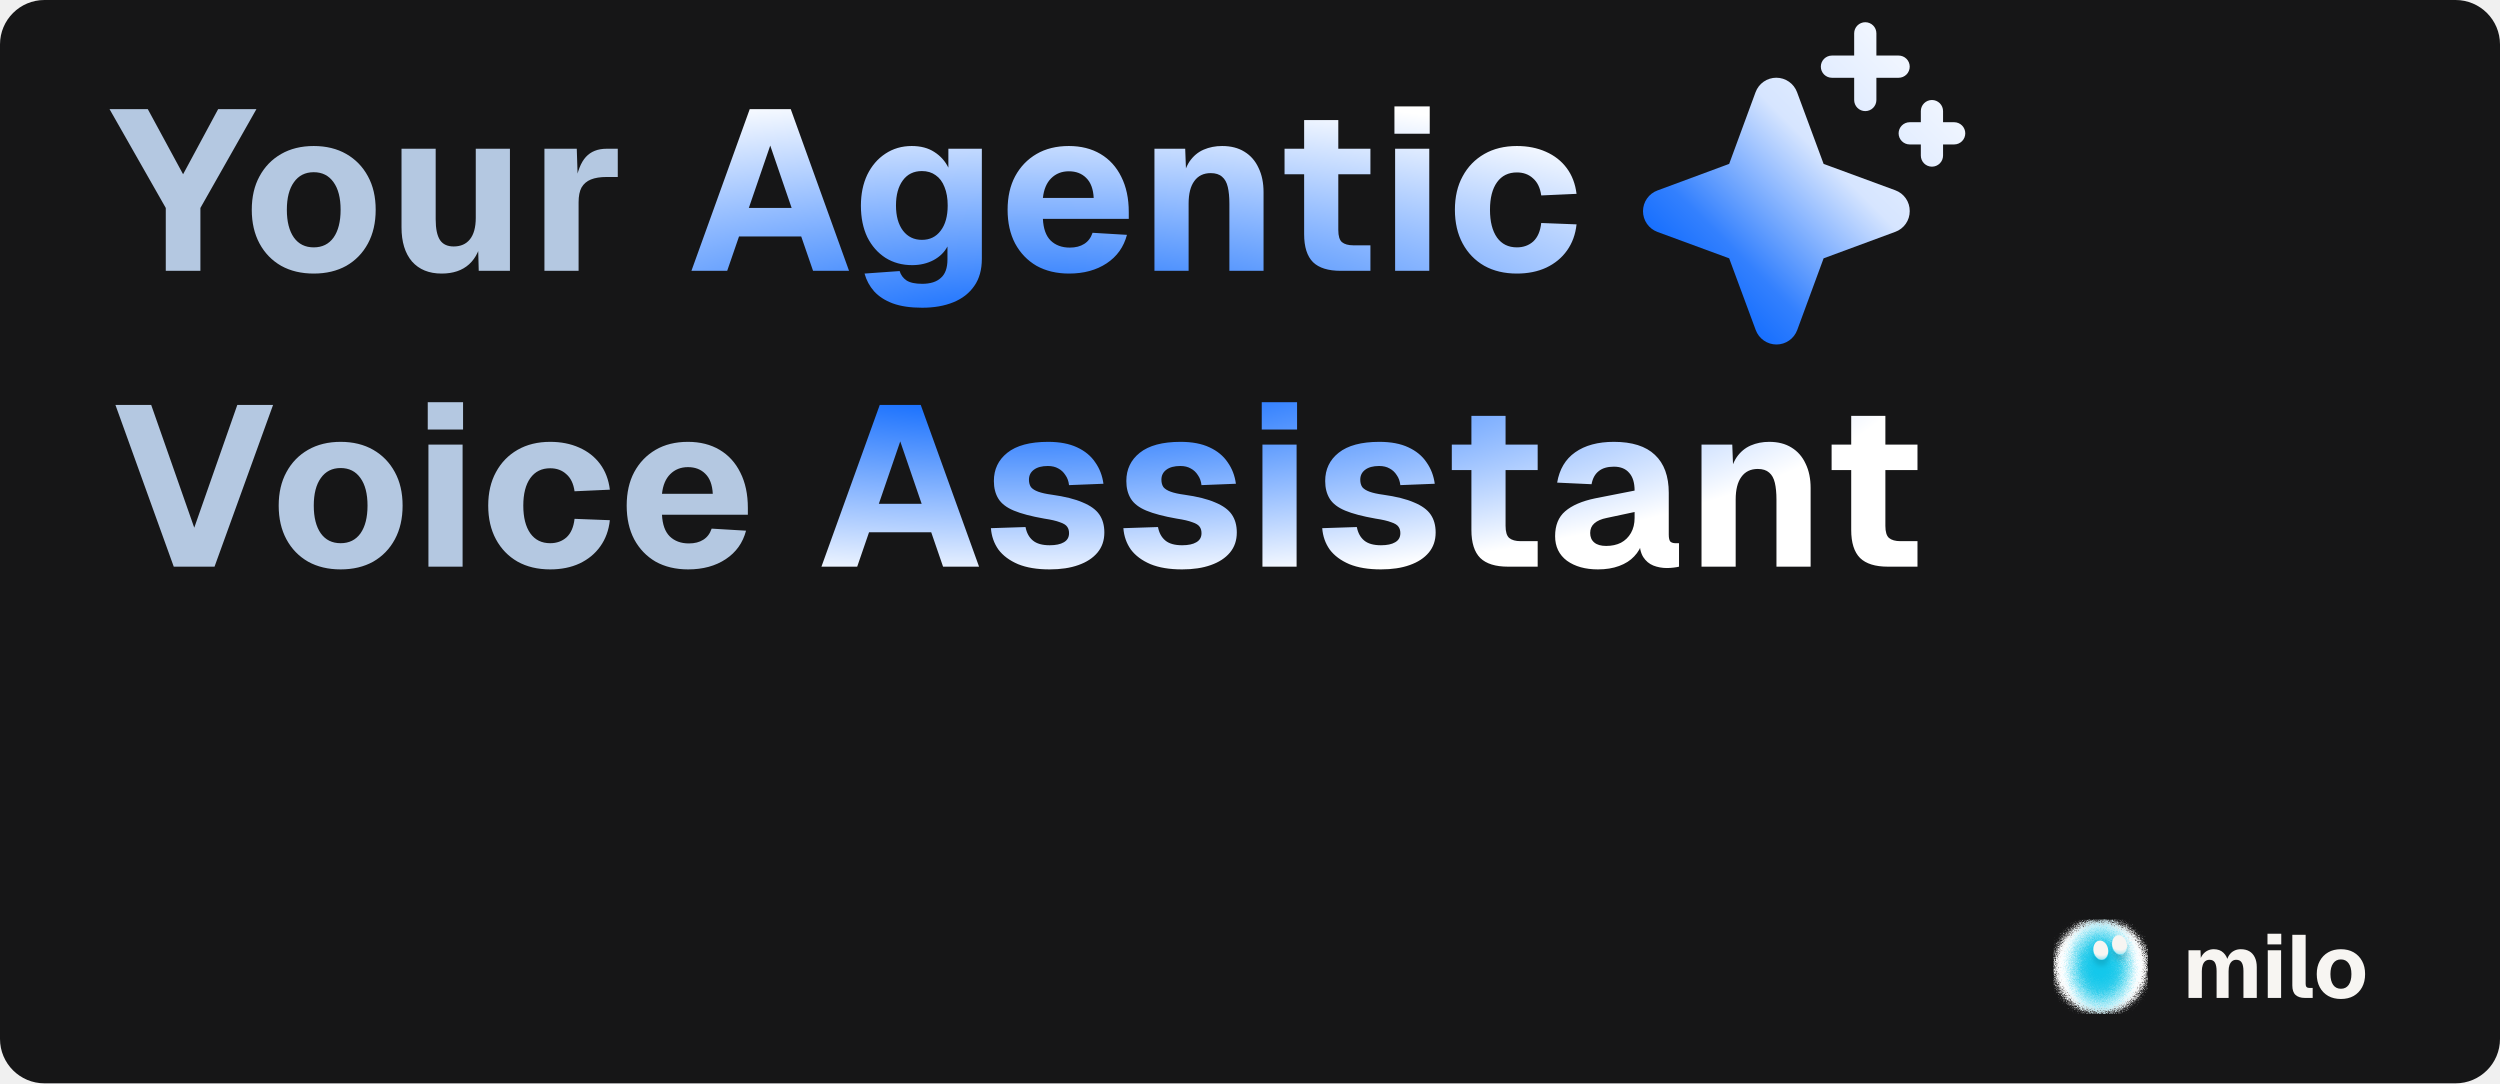
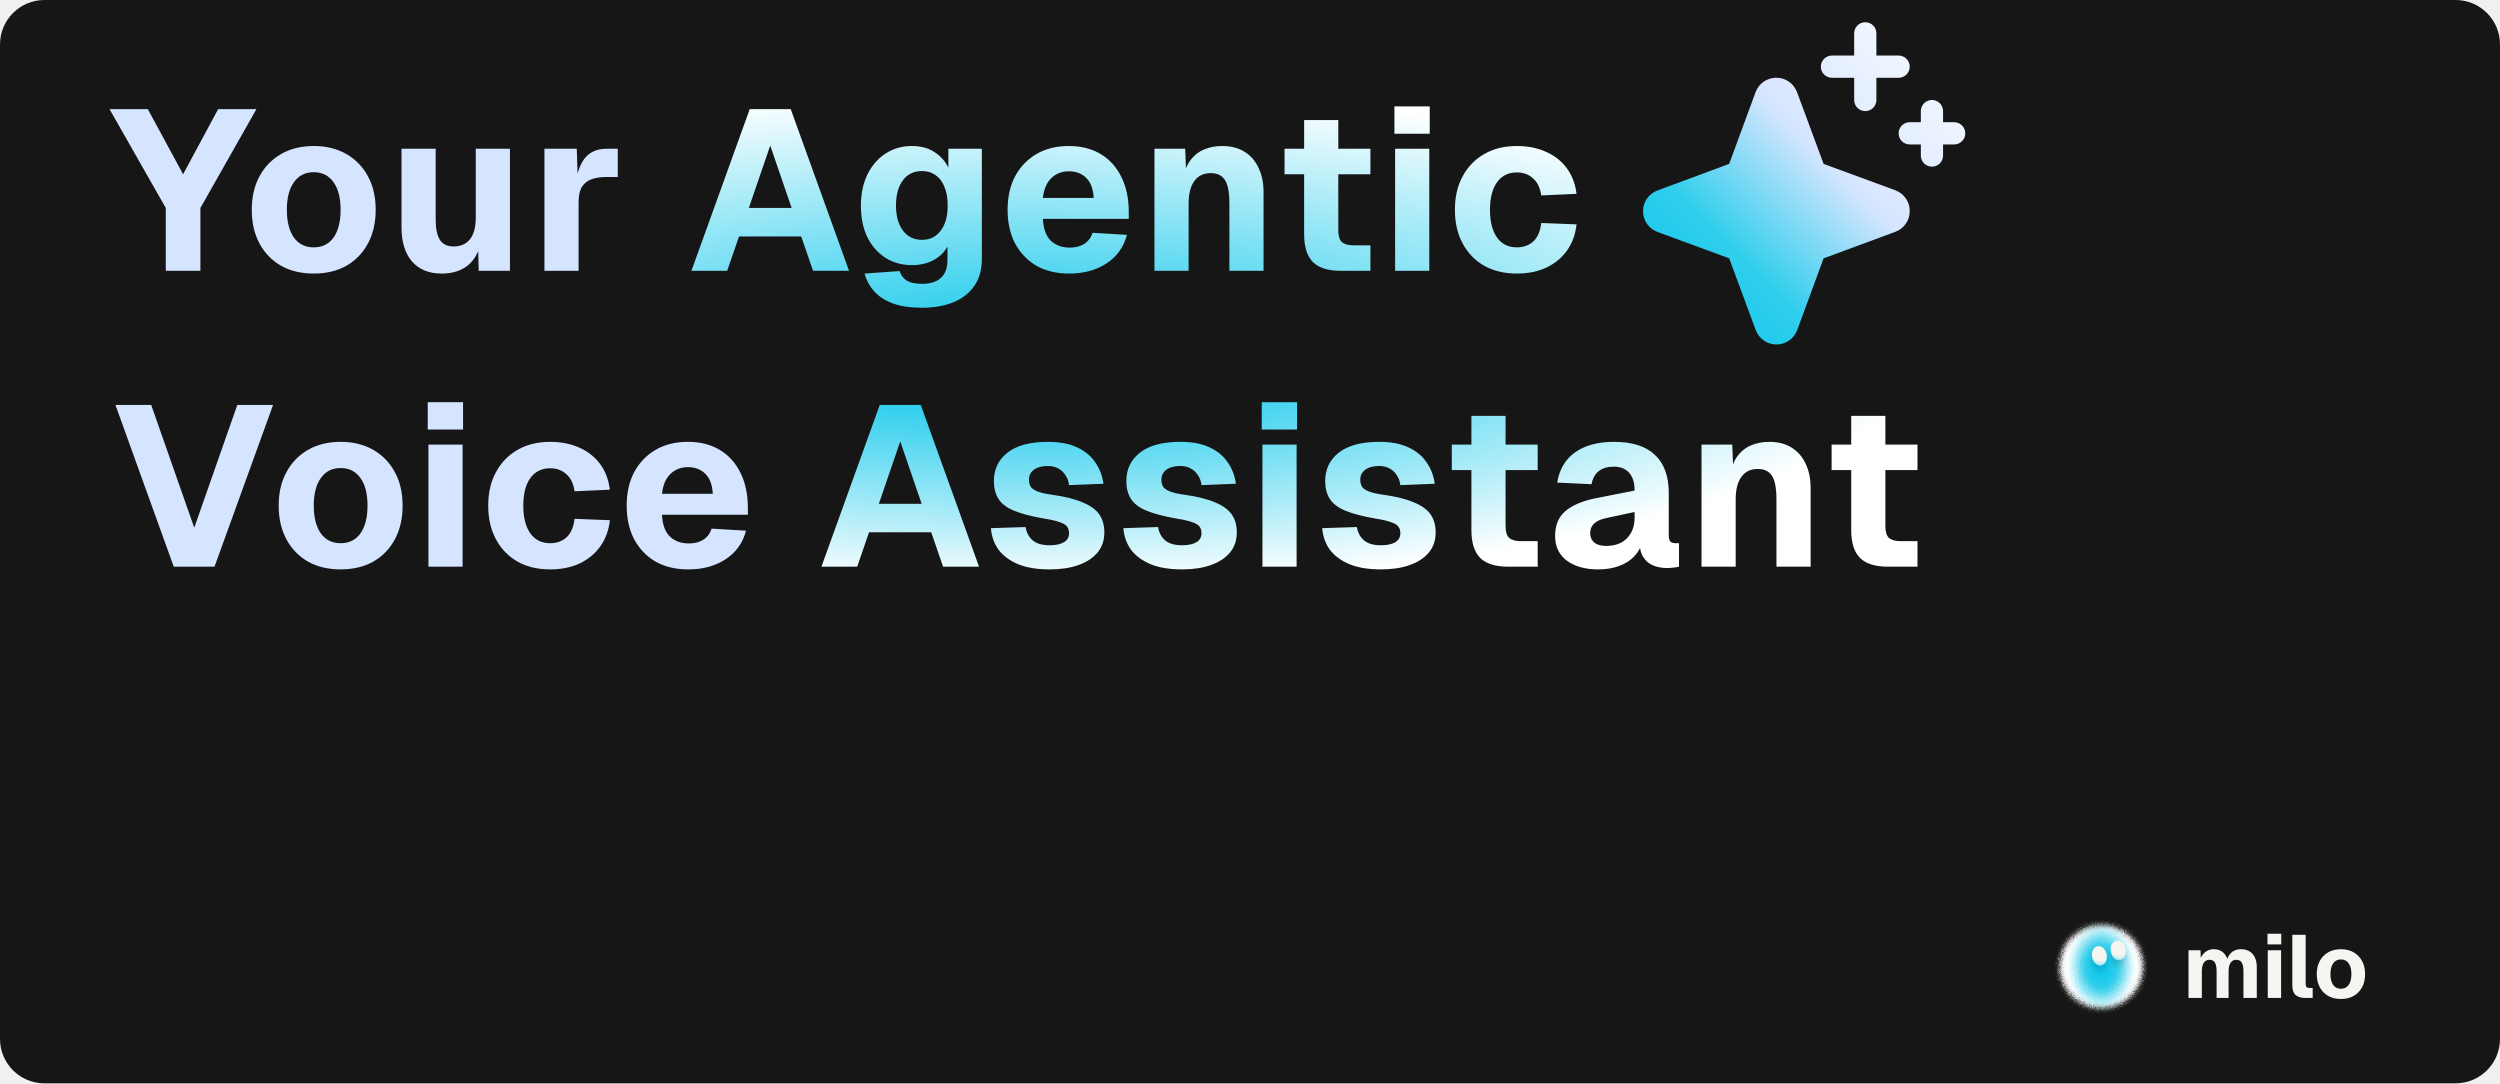
<svg xmlns="http://www.w3.org/2000/svg" width="1800" height="780" viewBox="0 0 1800 780" fill="none">
  <rect width="1800" height="780" rx="32" fill="#161617" />
-   <path d="M119.36 195V149.736L78.852 78.56H106.404L131.824 125.464L157.08 78.56H184.632L144.288 149.736V195H119.36ZM225.886 196.968C216.92 196.968 209.103 195.109 202.434 191.392C195.764 187.565 190.571 182.208 186.854 175.32C183.136 168.432 181.278 160.341 181.278 151.048C181.278 141.755 183.136 133.719 186.854 126.94C190.571 120.052 195.764 114.695 202.434 110.868C209.103 107.041 216.92 105.128 225.886 105.128C234.851 105.128 242.668 107.041 249.338 110.868C256.007 114.695 261.2 120.052 264.918 126.94C268.635 133.719 270.494 141.755 270.494 151.048C270.494 160.341 268.635 168.432 264.918 175.32C261.2 182.208 256.007 187.565 249.338 191.392C242.668 195.109 234.851 196.968 225.886 196.968ZM225.886 178.108C232.008 178.108 236.764 175.757 240.154 171.056C243.543 166.245 245.238 159.576 245.238 151.048C245.238 142.52 243.543 135.905 240.154 131.204C236.764 126.393 232.008 123.988 225.886 123.988C219.763 123.988 215.007 126.393 211.618 131.204C208.228 135.905 206.534 142.52 206.534 151.048C206.534 159.576 208.228 166.245 211.618 171.056C215.007 175.757 219.763 178.108 225.886 178.108ZM317.955 196.968C308.88 196.968 301.774 194.071 296.635 188.276C291.606 182.372 289.091 174.172 289.091 163.676V107.096H313.691V157.936C313.691 164.715 314.73 169.689 316.807 172.86C318.884 175.921 322.164 177.452 326.647 177.452C331.676 177.452 335.558 175.757 338.291 172.368C341.134 168.869 342.555 163.676 342.555 156.788V107.096H367.155V195H344.687L344.031 169.744L347.147 170.4C345.835 179.147 342.719 185.761 337.799 190.244C332.879 194.727 326.264 196.968 317.955 196.968ZM391.988 195V107.096H415.276L416.096 132.68L414.292 132.188C415.714 123.332 418.228 116.936 421.836 113C425.444 109.064 430.419 107.096 436.76 107.096H444.796V127.432H436.76C432.168 127.432 428.396 128.033 425.444 129.236C422.492 130.439 420.251 132.352 418.72 134.976C417.299 137.6 416.588 141.153 416.588 145.636V195H391.988ZM125.1 408L83.116 291.56H108.864L139.86 379.956L170.856 291.56H196.604L154.456 408H125.1ZM245.265 409.968C236.299 409.968 228.482 408.109 221.813 404.392C215.143 400.565 209.95 395.208 206.233 388.32C202.515 381.432 200.657 373.341 200.657 364.048C200.657 354.755 202.515 346.719 206.233 339.94C209.95 333.052 215.143 327.695 221.813 323.868C228.482 320.041 236.299 318.128 245.265 318.128C254.23 318.128 262.047 320.041 268.717 323.868C275.386 327.695 280.579 333.052 284.297 339.94C288.014 346.719 289.873 354.755 289.873 364.048C289.873 373.341 288.014 381.432 284.297 388.32C280.579 395.208 275.386 400.565 268.717 404.392C262.047 408.109 254.23 409.968 245.265 409.968ZM245.265 391.108C251.387 391.108 256.143 388.757 259.533 384.056C262.922 379.245 264.617 372.576 264.617 364.048C264.617 355.52 262.922 348.905 259.533 344.204C256.143 339.393 251.387 336.988 245.265 336.988C239.142 336.988 234.386 339.393 230.997 344.204C227.607 348.905 225.913 355.52 225.913 364.048C225.913 372.576 227.607 379.245 230.997 384.056C234.386 388.757 239.142 391.108 245.265 391.108ZM308.47 408V320.096H333.07V408H308.47ZM307.978 309.272V289.592H333.398V309.272H307.978ZM396.125 409.968C387.16 409.968 379.343 408.109 372.673 404.392C366.004 400.565 360.811 395.208 357.093 388.32C353.376 381.432 351.517 373.341 351.517 364.048C351.517 354.755 353.376 346.719 357.093 339.94C360.811 333.052 366.004 327.695 372.673 323.868C379.343 320.041 387.16 318.128 396.125 318.128C403.888 318.128 410.831 319.495 416.953 322.228C423.185 324.961 428.215 328.897 432.041 334.036C435.868 339.175 438.219 345.352 439.093 352.568L413.673 353.716C412.908 348.249 410.94 344.149 407.769 341.416C404.708 338.573 400.827 337.152 396.125 337.152C390.003 337.152 385.247 339.503 381.857 344.204C378.468 348.905 376.773 355.52 376.773 364.048C376.773 372.576 378.468 379.245 381.857 384.056C385.247 388.757 390.003 391.108 396.125 391.108C400.827 391.108 404.763 389.687 407.933 386.844C411.104 383.892 413.017 379.464 413.673 373.56L439.093 374.544C438.328 381.76 436.032 388.047 432.205 393.404C428.488 398.652 423.513 402.752 417.281 405.704C411.159 408.547 404.107 409.968 396.125 409.968ZM495.491 409.968C486.526 409.968 478.709 408.109 472.039 404.392C465.479 400.565 460.341 395.208 456.623 388.32C453.015 381.432 451.211 373.341 451.211 364.048C451.211 354.755 453.015 346.719 456.623 339.94C460.341 333.052 465.479 327.695 472.039 323.868C478.599 320.041 486.362 318.128 495.327 318.128C504.074 318.128 511.673 320.041 518.123 323.868C524.574 327.695 529.549 333.161 533.047 340.268C536.655 347.375 538.459 355.848 538.459 365.688V370.608H476.631C476.959 377.605 478.818 382.799 482.207 386.188C485.706 389.577 490.298 391.272 495.983 391.272C500.138 391.272 503.582 390.397 506.315 388.648C509.158 386.899 511.181 384.22 512.383 380.612L537.147 382.088C534.851 390.835 529.986 397.668 522.551 402.588C515.117 407.508 506.097 409.968 495.491 409.968ZM476.631 355.52H513.203C512.875 349.069 511.071 344.259 507.791 341.088C504.621 337.917 500.466 336.332 495.327 336.332C490.189 336.332 485.925 338.027 482.535 341.416C479.255 344.696 477.287 349.397 476.631 355.52Z" fill="#B4C8E1" />
+   <path d="M119.36 195V149.736L78.852 78.56H106.404L131.824 125.464L157.08 78.56H184.632L144.288 149.736V195H119.36ZM225.886 196.968C216.92 196.968 209.103 195.109 202.434 191.392C195.764 187.565 190.571 182.208 186.854 175.32C183.136 168.432 181.278 160.341 181.278 151.048C181.278 141.755 183.136 133.719 186.854 126.94C190.571 120.052 195.764 114.695 202.434 110.868C209.103 107.041 216.92 105.128 225.886 105.128C234.851 105.128 242.668 107.041 249.338 110.868C256.007 114.695 261.2 120.052 264.918 126.94C268.635 133.719 270.494 141.755 270.494 151.048C270.494 160.341 268.635 168.432 264.918 175.32C261.2 182.208 256.007 187.565 249.338 191.392C242.668 195.109 234.851 196.968 225.886 196.968ZM225.886 178.108C232.008 178.108 236.764 175.757 240.154 171.056C243.543 166.245 245.238 159.576 245.238 151.048C245.238 142.52 243.543 135.905 240.154 131.204C236.764 126.393 232.008 123.988 225.886 123.988C219.763 123.988 215.007 126.393 211.618 131.204C208.228 135.905 206.534 142.52 206.534 151.048C206.534 159.576 208.228 166.245 211.618 171.056C215.007 175.757 219.763 178.108 225.886 178.108ZM317.955 196.968C308.88 196.968 301.774 194.071 296.635 188.276C291.606 182.372 289.091 174.172 289.091 163.676V107.096H313.691V157.936C313.691 164.715 314.73 169.689 316.807 172.86C318.884 175.921 322.164 177.452 326.647 177.452C331.676 177.452 335.558 175.757 338.291 172.368C341.134 168.869 342.555 163.676 342.555 156.788V107.096H367.155V195H344.687L344.031 169.744L347.147 170.4C345.835 179.147 342.719 185.761 337.799 190.244C332.879 194.727 326.264 196.968 317.955 196.968ZM391.988 195V107.096H415.276L416.096 132.68L414.292 132.188C415.714 123.332 418.228 116.936 421.836 113C425.444 109.064 430.419 107.096 436.76 107.096H444.796V127.432H436.76C432.168 127.432 428.396 128.033 425.444 129.236C422.492 130.439 420.251 132.352 418.72 134.976C417.299 137.6 416.588 141.153 416.588 145.636V195H391.988ZM125.1 408L83.116 291.56H108.864L139.86 379.956L170.856 291.56H196.604L154.456 408H125.1ZM245.265 409.968C236.299 409.968 228.482 408.109 221.813 404.392C215.143 400.565 209.95 395.208 206.233 388.32C202.515 381.432 200.657 373.341 200.657 364.048C200.657 354.755 202.515 346.719 206.233 339.94C209.95 333.052 215.143 327.695 221.813 323.868C228.482 320.041 236.299 318.128 245.265 318.128C254.23 318.128 262.047 320.041 268.717 323.868C275.386 327.695 280.579 333.052 284.297 339.94C288.014 346.719 289.873 354.755 289.873 364.048C289.873 373.341 288.014 381.432 284.297 388.32C280.579 395.208 275.386 400.565 268.717 404.392C262.047 408.109 254.23 409.968 245.265 409.968ZM245.265 391.108C251.387 391.108 256.143 388.757 259.533 384.056C262.922 379.245 264.617 372.576 264.617 364.048C264.617 355.52 262.922 348.905 259.533 344.204C256.143 339.393 251.387 336.988 245.265 336.988C239.142 336.988 234.386 339.393 230.997 344.204C227.607 348.905 225.913 355.52 225.913 364.048C225.913 372.576 227.607 379.245 230.997 384.056C234.386 388.757 239.142 391.108 245.265 391.108ZM308.47 408V320.096H333.07V408H308.47ZM307.978 309.272V289.592H333.398V309.272H307.978ZM396.125 409.968C387.16 409.968 379.343 408.109 372.673 404.392C366.004 400.565 360.811 395.208 357.093 388.32C353.376 381.432 351.517 373.341 351.517 364.048C351.517 354.755 353.376 346.719 357.093 339.94C360.811 333.052 366.004 327.695 372.673 323.868C379.343 320.041 387.16 318.128 396.125 318.128C403.888 318.128 410.831 319.495 416.953 322.228C423.185 324.961 428.215 328.897 432.041 334.036C435.868 339.175 438.219 345.352 439.093 352.568L413.673 353.716C412.908 348.249 410.94 344.149 407.769 341.416C404.708 338.573 400.827 337.152 396.125 337.152C390.003 337.152 385.247 339.503 381.857 344.204C378.468 348.905 376.773 355.52 376.773 364.048C376.773 372.576 378.468 379.245 381.857 384.056C385.247 388.757 390.003 391.108 396.125 391.108C400.827 391.108 404.763 389.687 407.933 386.844C411.104 383.892 413.017 379.464 413.673 373.56L439.093 374.544C438.328 381.76 436.032 388.047 432.205 393.404C428.488 398.652 423.513 402.752 417.281 405.704C411.159 408.547 404.107 409.968 396.125 409.968ZM495.491 409.968C486.526 409.968 478.709 408.109 472.039 404.392C465.479 400.565 460.341 395.208 456.623 388.32C453.015 381.432 451.211 373.341 451.211 364.048C451.211 354.755 453.015 346.719 456.623 339.94C460.341 333.052 465.479 327.695 472.039 323.868C478.599 320.041 486.362 318.128 495.327 318.128C504.074 318.128 511.673 320.041 518.123 323.868C524.574 327.695 529.549 333.161 533.047 340.268C536.655 347.375 538.459 355.848 538.459 365.688V370.608H476.631C476.959 377.605 478.818 382.799 482.207 386.188C485.706 389.577 490.298 391.272 495.983 391.272C500.138 391.272 503.582 390.397 506.315 388.648C509.158 386.899 511.181 384.22 512.383 380.612L537.147 382.088C534.851 390.835 529.986 397.668 522.551 402.588C515.117 407.508 506.097 409.968 495.491 409.968ZM476.631 355.52H513.203C512.875 349.069 511.071 344.259 507.791 341.088C504.621 337.917 500.466 336.332 495.327 336.332C490.189 336.332 485.925 338.027 482.535 341.416C479.255 344.696 477.287 349.397 476.631 355.52Z" fill="#D6E5FF" />
  <path d="M497.825 195L539.809 78.56H569.329L611.313 195H585.401L576.873 170.236H532.101L523.573 195H497.825ZM539.153 149.736H569.985L554.569 104.8L539.153 149.736ZM663.966 221.568C655.547 221.568 648.495 220.529 642.81 218.452C637.234 216.375 632.751 213.477 629.362 209.76C626.082 206.043 623.786 201.779 622.474 196.968L647.73 195.164C648.604 198.007 650.244 200.248 652.65 201.888C655.164 203.528 658.936 204.348 663.966 204.348C669.87 204.348 674.352 202.927 677.414 200.084C680.584 197.351 682.17 192.923 682.17 186.8V177.452C680.092 181.497 676.758 184.777 672.166 187.292C667.574 189.697 662.435 190.9 656.75 190.9C649.534 190.9 643.138 189.151 637.562 185.652C631.986 182.044 627.612 177.069 624.442 170.728C621.38 164.277 619.85 156.733 619.85 148.096C619.85 139.677 621.38 132.243 624.442 125.792C627.612 119.341 631.931 114.312 637.398 110.704C642.974 106.987 649.315 105.128 656.422 105.128C662.872 105.128 668.284 106.549 672.658 109.392C677.14 112.235 680.53 116.007 682.826 120.708V107.096H706.934V186.308C706.934 194.18 705.13 200.685 701.522 205.824C697.914 211.072 692.884 215.008 686.434 217.632C679.983 220.256 672.494 221.568 663.966 221.568ZM663.802 172.696C669.487 172.696 673.97 170.509 677.25 166.136C680.639 161.763 682.334 155.695 682.334 147.932C682.334 142.793 681.568 138.365 680.038 134.648C678.616 130.931 676.484 128.088 673.642 126.12C670.908 124.152 667.628 123.168 663.802 123.168C657.898 123.168 653.306 125.409 650.026 129.892C646.746 134.375 645.106 140.388 645.106 147.932C645.106 155.585 646.8 161.653 650.19 166.136C653.579 170.509 658.116 172.696 663.802 172.696ZM769.749 196.968C760.784 196.968 752.967 195.109 746.297 191.392C739.737 187.565 734.599 182.208 730.881 175.32C727.273 168.432 725.469 160.341 725.469 151.048C725.469 141.755 727.273 133.719 730.881 126.94C734.599 120.052 739.737 114.695 746.297 110.868C752.857 107.041 760.62 105.128 769.585 105.128C778.332 105.128 785.931 107.041 792.381 110.868C798.832 114.695 803.807 120.161 807.305 127.268C810.913 134.375 812.717 142.848 812.717 152.688V157.608H750.889C751.217 164.605 753.076 169.799 756.465 173.188C759.964 176.577 764.556 178.272 770.241 178.272C774.396 178.272 777.84 177.397 780.573 175.648C783.416 173.899 785.439 171.22 786.641 167.612L811.405 169.088C809.109 177.835 804.244 184.668 796.809 189.588C789.375 194.508 780.355 196.968 769.749 196.968ZM750.889 142.52H787.461C787.133 136.069 785.329 131.259 782.049 128.088C778.879 124.917 774.724 123.332 769.585 123.332C764.447 123.332 760.183 125.027 756.793 128.416C753.513 131.696 751.545 136.397 750.889 142.52ZM831.201 195V107.096H853.341L854.325 132.844L851.209 132.024C852.083 125.464 853.833 120.216 856.457 116.28C859.19 112.344 862.579 109.501 866.625 107.752C870.67 106.003 875.098 105.128 879.909 105.128C886.25 105.128 891.607 106.495 895.981 109.228C900.463 111.961 903.853 115.843 906.149 120.872C908.554 125.792 909.757 131.641 909.757 138.42V195H885.157V146.62C885.157 141.919 884.774 137.928 884.009 134.648C883.243 131.368 881.877 128.908 879.909 127.268C877.941 125.519 875.207 124.644 871.709 124.644C866.57 124.644 862.634 126.557 859.901 130.384C857.167 134.101 855.801 139.513 855.801 146.62V195H831.201ZM965.381 195C956.306 195 949.637 192.923 945.373 188.768C941.109 184.504 938.977 177.78 938.977 168.596V86.432H963.577V165.644C963.577 169.908 964.452 172.805 966.201 174.336C968.06 175.867 970.793 176.632 974.401 176.632H986.701V195H965.381ZM924.873 125.464V107.096H986.701V125.464H924.873ZM1004.48 195V107.096H1029.08V195H1004.48ZM1003.99 96.272V76.592H1029.41V96.272H1003.99ZM1092.14 196.968C1083.17 196.968 1075.36 195.109 1068.69 191.392C1062.02 187.565 1056.82 182.208 1053.11 175.32C1049.39 168.432 1047.53 160.341 1047.53 151.048C1047.53 141.755 1049.39 133.719 1053.11 126.94C1056.82 120.052 1062.02 114.695 1068.69 110.868C1075.36 107.041 1083.17 105.128 1092.14 105.128C1099.9 105.128 1106.84 106.495 1112.97 109.228C1119.2 111.961 1124.23 115.897 1128.05 121.036C1131.88 126.175 1134.23 132.352 1135.11 139.568L1109.69 140.716C1108.92 135.249 1106.95 131.149 1103.78 128.416C1100.72 125.573 1096.84 124.152 1092.14 124.152C1086.02 124.152 1081.26 126.503 1077.87 131.204C1074.48 135.905 1072.79 142.52 1072.79 151.048C1072.79 159.576 1074.48 166.245 1077.87 171.056C1081.26 175.757 1086.02 178.108 1092.14 178.108C1096.84 178.108 1100.78 176.687 1103.95 173.844C1107.12 170.892 1109.03 166.464 1109.69 160.56L1135.11 161.544C1134.34 168.76 1132.05 175.047 1128.22 180.404C1124.5 185.652 1119.53 189.752 1113.29 192.704C1107.17 195.547 1100.12 196.968 1092.14 196.968Z" fill="url(#paint0_radial_121_2)" />
  <path d="M591.433 408L633.417 291.56H662.937L704.921 408H679.009L670.481 383.236H625.709L617.181 408H591.433ZM632.761 362.736H663.593L648.177 317.8L632.761 362.736ZM755.77 409.968C746.695 409.968 739.096 408.711 732.974 406.196C726.851 403.572 722.15 400.073 718.87 395.7C715.699 391.217 713.895 386.079 713.458 380.284L738.386 379.464C739.151 383.619 740.9 386.844 743.634 389.14C746.367 391.436 750.412 392.584 755.77 392.584C760.143 392.584 763.532 391.873 765.938 390.452C768.452 389.031 769.71 386.844 769.71 383.892C769.71 382.033 769.272 380.503 768.398 379.3C767.523 377.988 765.774 376.895 763.15 376.02C760.635 375.036 756.863 374.161 751.834 373.396C742.54 371.756 735.27 369.843 730.022 367.656C724.774 365.469 721.056 362.627 718.87 359.128C716.683 355.629 715.59 351.365 715.59 346.336C715.59 337.917 718.815 331.139 725.266 326C731.826 320.752 741.611 318.128 754.622 318.128C762.931 318.128 769.874 319.44 775.45 322.064C781.135 324.688 785.508 328.296 788.57 332.888C791.74 337.371 793.708 342.509 794.474 348.304L769.71 349.288C769.382 346.445 768.507 344.04 767.086 342.072C765.774 339.995 764.079 338.409 762.002 337.316C759.924 336.113 757.41 335.512 754.458 335.512C750.084 335.512 746.695 336.441 744.29 338.3C741.994 340.049 740.846 342.4 740.846 345.352C740.846 347.539 741.338 349.343 742.322 350.764C743.415 352.076 745.164 353.169 747.57 354.044C749.975 354.919 753.2 355.629 757.246 356.176C766.648 357.488 774.083 359.347 779.55 361.752C785.126 364.048 789.116 366.945 791.522 370.444C793.927 373.943 795.13 378.261 795.13 383.4C795.13 389.085 793.49 393.896 790.21 397.832C786.93 401.768 782.338 404.775 776.434 406.852C770.639 408.929 763.751 409.968 755.77 409.968ZM851.14 409.968C842.065 409.968 834.466 408.711 828.344 406.196C822.221 403.572 817.52 400.073 814.24 395.7C811.069 391.217 809.265 386.079 808.828 380.284L833.756 379.464C834.521 383.619 836.27 386.844 839.004 389.14C841.737 391.436 845.782 392.584 851.14 392.584C855.513 392.584 858.902 391.873 861.308 390.452C863.822 389.031 865.08 386.844 865.08 383.892C865.08 382.033 864.642 380.503 863.768 379.3C862.893 377.988 861.144 376.895 858.52 376.02C856.005 375.036 852.233 374.161 847.204 373.396C837.91 371.756 830.64 369.843 825.392 367.656C820.144 365.469 816.426 362.627 814.24 359.128C812.053 355.629 810.96 351.365 810.96 346.336C810.96 337.917 814.185 331.139 820.636 326C827.196 320.752 836.981 318.128 849.992 318.128C858.301 318.128 865.244 319.44 870.82 322.064C876.505 324.688 880.878 328.296 883.94 332.888C887.11 337.371 889.078 342.509 889.844 348.304L865.08 349.288C864.752 346.445 863.877 344.04 862.456 342.072C861.144 339.995 859.449 338.409 857.372 337.316C855.294 336.113 852.78 335.512 849.828 335.512C845.454 335.512 842.065 336.441 839.66 338.3C837.364 340.049 836.216 342.4 836.216 345.352C836.216 347.539 836.708 349.343 837.692 350.764C838.785 352.076 840.534 353.169 842.94 354.044C845.345 354.919 848.57 355.629 852.616 356.176C862.018 357.488 869.453 359.347 874.92 361.752C880.496 364.048 884.486 366.945 886.892 370.444C889.297 373.943 890.5 378.261 890.5 383.4C890.5 389.085 888.86 393.896 885.58 397.832C882.3 401.768 877.708 404.775 871.804 406.852C866.009 408.929 859.121 409.968 851.14 409.968ZM908.953 408V320.096H933.553V408H908.953ZM908.461 309.272V289.592H933.881V309.272H908.461ZM994.313 409.968C985.238 409.968 977.639 408.711 971.517 406.196C965.394 403.572 960.693 400.073 957.413 395.7C954.242 391.217 952.438 386.079 952.001 380.284L976.929 379.464C977.694 383.619 979.443 386.844 982.177 389.14C984.91 391.436 988.955 392.584 994.313 392.584C998.686 392.584 1002.08 391.873 1004.48 390.452C1007 389.031 1008.25 386.844 1008.25 383.892C1008.25 382.033 1007.82 380.503 1006.94 379.3C1006.07 377.988 1004.32 376.895 1001.69 376.02C999.178 375.036 995.406 374.161 990.377 373.396C981.083 371.756 973.813 369.843 968.565 367.656C963.317 365.469 959.599 362.627 957.413 359.128C955.226 355.629 954.133 351.365 954.133 346.336C954.133 337.917 957.358 331.139 963.809 326C970.369 320.752 980.154 318.128 993.165 318.128C1001.47 318.128 1008.42 319.44 1013.99 322.064C1019.68 324.688 1024.05 328.296 1027.11 332.888C1030.28 337.371 1032.25 342.509 1033.02 348.304L1008.25 349.288C1007.92 346.445 1007.05 344.04 1005.63 342.072C1004.32 339.995 1002.62 338.409 1000.54 337.316C998.467 336.113 995.953 335.512 993.001 335.512C988.627 335.512 985.238 336.441 982.833 338.3C980.537 340.049 979.389 342.4 979.389 345.352C979.389 347.539 979.881 349.343 980.865 350.764C981.958 352.076 983.707 353.169 986.113 354.044C988.518 354.919 991.743 355.629 995.789 356.176C1005.19 357.488 1012.63 359.347 1018.09 361.752C1023.67 364.048 1027.66 366.945 1030.06 370.444C1032.47 373.943 1033.67 378.261 1033.67 383.4C1033.67 389.085 1032.03 393.896 1028.75 397.832C1025.47 401.768 1020.88 404.775 1014.98 406.852C1009.18 408.929 1002.29 409.968 994.313 409.968ZM1085.81 408C1076.74 408 1070.07 405.923 1065.8 401.768C1061.54 397.504 1059.41 390.78 1059.41 381.596V299.432H1084.01V378.644C1084.01 382.908 1084.88 385.805 1086.63 387.336C1088.49 388.867 1091.22 389.632 1094.83 389.632H1107.13V408H1085.81ZM1045.3 338.464V320.096H1107.13V338.464H1045.3ZM1150.51 409.968C1141.44 409.968 1134 407.891 1128.21 403.736C1122.52 399.472 1119.68 393.568 1119.68 386.024C1119.68 378.261 1122.08 372.303 1126.89 368.148C1131.81 363.884 1139.03 360.768 1148.54 358.8L1176.91 353.224C1176.91 347.539 1175.6 343.275 1172.98 340.432C1170.46 337.48 1166.8 336.004 1161.99 336.004C1157.29 336.004 1153.63 337.097 1151 339.284C1148.38 341.361 1146.68 344.477 1145.92 348.632L1121.15 347.484C1122.79 337.863 1127.11 330.592 1134.11 325.672C1141.22 320.643 1150.51 318.128 1161.99 318.128C1175.11 318.128 1184.95 321.244 1191.51 327.476C1198.18 333.708 1201.51 342.837 1201.51 354.864V384.876C1201.51 387.391 1201.9 389.085 1202.66 389.96C1203.54 390.725 1204.79 391.108 1206.43 391.108H1208.89V408C1208.13 408.219 1206.87 408.437 1205.12 408.656C1203.48 408.875 1201.84 408.984 1200.2 408.984C1196.7 408.984 1193.42 408.383 1190.36 407.18C1187.41 405.977 1185 403.955 1183.15 401.112C1181.29 398.16 1180.36 394.005 1180.36 388.648L1182.49 390.288C1181.4 394.224 1179.43 397.668 1176.59 400.62C1173.85 403.572 1170.24 405.868 1165.76 407.508C1161.39 409.148 1156.3 409.968 1150.51 409.968ZM1156.41 393.076C1160.46 393.076 1164.01 392.311 1167.07 390.78C1170.14 389.14 1172.54 386.789 1174.29 383.728C1176.04 380.667 1176.91 377.059 1176.91 372.904V368.64L1156.91 372.904C1152.97 373.669 1149.96 374.981 1147.89 376.84C1145.92 378.589 1144.93 380.885 1144.93 383.728C1144.93 386.68 1145.92 388.976 1147.89 390.616C1149.85 392.256 1152.7 393.076 1156.41 393.076ZM1225.09 408V320.096H1247.23L1248.21 345.844L1245.1 345.024C1245.97 338.464 1247.72 333.216 1250.35 329.28C1253.08 325.344 1256.47 322.501 1260.51 320.752C1264.56 319.003 1268.99 318.128 1273.8 318.128C1280.14 318.128 1285.5 319.495 1289.87 322.228C1294.35 324.961 1297.74 328.843 1300.04 333.872C1302.44 338.792 1303.65 344.641 1303.65 351.42V408H1279.05V359.62C1279.05 354.919 1278.66 350.928 1277.9 347.648C1277.13 344.368 1275.77 341.908 1273.8 340.268C1271.83 338.519 1269.1 337.644 1265.6 337.644C1260.46 337.644 1256.52 339.557 1253.79 343.384C1251.06 347.101 1249.69 352.513 1249.69 359.62V408H1225.09ZM1359.27 408C1350.19 408 1343.53 405.923 1339.26 401.768C1335 397.504 1332.87 390.78 1332.87 381.596V299.432H1357.47V378.644C1357.47 382.908 1358.34 385.805 1360.09 387.336C1361.95 388.867 1364.68 389.632 1368.29 389.632H1380.59V408H1359.27ZM1318.76 338.464V320.096H1380.59V338.464H1318.76Z" fill="url(#paint1_radial_121_2)" />
  <g clip-path="url(#clip0_121_2)">
    <g filter="url(#filter0_fg_121_2)">
-       <path d="M1512.5 729.775C1531.15 729.775 1546.27 714.653 1546.27 696C1546.27 677.347 1531.15 662.225 1512.5 662.225C1493.85 662.225 1478.73 677.347 1478.73 696C1478.73 714.653 1493.85 729.775 1512.5 729.775Z" fill="url(#paint2_radial_121_2)" />
+       <path d="M1513 726C1529.57 726 1543 712.569 1543 696C1543 679.431 1529.57 666 1513 666C1496.43 666 1483 679.431 1483 696C1483 712.569 1496.43 726 1513 726Z" fill="url(#paint2_radial_121_2)" />
    </g>
    <g filter="url(#filter1_d_121_2)">
-       <path d="M1527.38 687.106C1530.25 686.546 1531.99 683.018 1531.25 679.225C1530.51 675.432 1527.58 672.811 1524.71 673.37C1521.83 673.93 1520.09 677.458 1520.83 681.251C1521.57 685.044 1524.5 687.665 1527.38 687.106Z" fill="url(#paint3_radial_121_2)" />
+       <path d="M1526.38 691.106C1529.25 690.546 1530.99 687.018 1530.25 683.225C1529.51 679.432 1526.58 676.811 1523.71 677.37C1520.83 677.93 1519.09 681.458 1519.83 685.251C1520.57 689.044 1523.5 691.665 1526.38 691.106Z" fill="url(#paint3_radial_121_2)" />
    </g>
    <g filter="url(#filter2_d_121_2)">
-       <path d="M1513.91 690.99C1516.78 690.431 1518.52 686.902 1517.78 683.109C1517.04 679.317 1514.11 676.695 1511.24 677.255C1508.36 677.814 1506.62 681.342 1507.36 685.135C1508.1 688.928 1511.03 691.549 1513.91 690.99Z" fill="url(#paint4_radial_121_2)" />
+       <path d="M1512.91 694.99C1515.78 694.431 1517.52 690.902 1516.78 687.109C1516.04 683.317 1513.11 680.695 1510.24 681.255C1507.36 681.814 1505.62 685.342 1506.36 689.135C1507.1 692.928 1510.03 695.549 1512.91 694.99Z" fill="url(#paint4_radial_121_2)" />
    </g>
  </g>
  <path d="M1575.72 718.5V684.196H1584.36L1584.68 692.452L1583.79 692.068C1584.26 690.233 1584.96 688.676 1585.9 687.396C1586.88 686.116 1588.05 685.135 1589.42 684.452C1590.79 683.769 1592.28 683.428 1593.9 683.428C1596.76 683.428 1599.06 684.26 1600.81 685.924C1602.6 687.588 1603.76 689.828 1604.27 692.644L1603.05 692.708C1603.44 690.703 1604.1 689.017 1605.04 687.652C1606.02 686.244 1607.21 685.199 1608.62 684.516C1610.03 683.791 1611.61 683.428 1613.36 683.428C1615.75 683.428 1617.79 683.919 1619.5 684.9C1621.21 685.881 1622.53 687.353 1623.47 689.316C1624.41 691.236 1624.88 693.604 1624.88 696.42V718.5H1615.28V699.108C1615.28 696.42 1614.87 694.415 1614.06 693.092C1613.25 691.727 1611.93 691.044 1610.09 691.044C1608.94 691.044 1607.96 691.364 1607.15 692.004C1606.34 692.644 1605.7 693.583 1605.23 694.82C1604.8 696.015 1604.59 697.487 1604.59 699.236V718.5H1595.95V699.236C1595.95 696.591 1595.56 694.564 1594.8 693.156C1594.03 691.748 1592.71 691.044 1590.83 691.044C1589.68 691.044 1588.67 691.364 1587.82 692.004C1587.01 692.644 1586.39 693.583 1585.96 694.82C1585.54 696.057 1585.32 697.529 1585.32 699.236V718.5H1575.72ZM1632.79 718.5V684.196H1642.39V718.5H1632.79ZM1632.59 679.972V672.292H1642.51V679.972H1632.59ZM1659.43 718.5C1656.62 718.5 1654.42 717.796 1652.84 716.388C1651.26 714.98 1650.47 712.697 1650.47 709.54V673.06H1660.07V708.516C1660.07 709.54 1660.31 710.265 1660.78 710.692C1661.25 711.119 1661.93 711.332 1662.83 711.332H1665.13V718.5H1659.43ZM1685.46 719.268C1681.96 719.268 1678.91 718.543 1676.31 717.092C1673.71 715.599 1671.68 713.508 1670.23 710.82C1668.78 708.132 1668.06 704.975 1668.06 701.348C1668.06 697.721 1668.78 694.585 1670.23 691.94C1671.68 689.252 1673.71 687.161 1676.31 685.668C1678.91 684.175 1681.96 683.428 1685.46 683.428C1688.96 683.428 1692.01 684.175 1694.62 685.668C1697.22 687.161 1699.24 689.252 1700.7 691.94C1702.15 694.585 1702.87 697.721 1702.87 701.348C1702.87 704.975 1702.15 708.132 1700.7 710.82C1699.24 713.508 1697.22 715.599 1694.62 717.092C1692.01 718.543 1688.96 719.268 1685.46 719.268ZM1685.46 711.908C1687.85 711.908 1689.71 710.991 1691.03 709.156C1692.35 707.279 1693.02 704.676 1693.02 701.348C1693.02 698.02 1692.35 695.439 1691.03 693.604C1689.71 691.727 1687.85 690.788 1685.46 690.788C1683.07 690.788 1681.22 691.727 1679.9 693.604C1678.57 695.439 1677.91 698.02 1677.91 701.348C1677.91 704.676 1678.57 707.279 1679.9 709.156C1681.22 710.991 1683.07 711.908 1685.46 711.908Z" fill="#F7F5F2" />
  <path d="M1375 152C1375.02 155.262 1374.03 158.45 1372.16 161.125C1370.3 163.801 1367.65 165.832 1364.58 166.94L1313 186L1294 237.62C1292.87 240.677 1290.84 243.315 1288.17 245.178C1285.5 247.042 1282.32 248.041 1279.06 248.041C1275.8 248.041 1272.62 247.042 1269.95 245.178C1267.28 243.315 1265.25 240.677 1264.12 237.62L1245 186L1193.38 167C1190.32 165.875 1187.69 163.839 1185.82 161.168C1183.96 158.496 1182.96 155.317 1182.96 152.06C1182.96 148.803 1183.96 145.624 1185.82 142.952C1187.69 140.281 1190.32 138.245 1193.38 137.12L1245 118L1264 66.38C1265.13 63.323 1267.16 60.685 1269.83 58.822C1272.5 56.959 1275.68 55.959 1278.94 55.959C1282.2 55.959 1285.38 56.959 1288.05 58.822C1290.72 60.685 1292.75 63.323 1293.88 66.38L1313 118L1364.62 137C1367.69 138.118 1370.34 140.161 1372.2 142.848C1374.06 145.535 1375.04 148.733 1375 152ZM1319 56H1335V72C1335 74.122 1335.84 76.157 1337.34 77.657C1338.84 79.157 1340.88 80 1343 80C1345.12 80 1347.16 79.157 1348.66 77.657C1350.16 76.157 1351 74.122 1351 72V56H1367C1369.12 56 1371.16 55.157 1372.66 53.657C1374.16 52.157 1375 50.122 1375 48C1375 45.878 1374.16 43.843 1372.66 42.343C1371.16 40.843 1369.12 40 1367 40H1351V24C1351 21.878 1350.16 19.843 1348.66 18.343C1347.16 16.843 1345.12 16 1343 16C1340.88 16 1338.84 16.843 1337.34 18.343C1335.84 19.843 1335 21.878 1335 24V40H1319C1316.88 40 1314.84 40.843 1313.34 42.343C1311.84 43.843 1311 45.878 1311 48C1311 50.122 1311.84 52.157 1313.34 53.657C1314.84 55.157 1316.88 56 1319 56ZM1407 88H1399V80C1399 77.878 1398.16 75.843 1396.66 74.343C1395.16 72.843 1393.12 72 1391 72C1388.88 72 1386.84 72.843 1385.34 74.343C1383.84 75.843 1383 77.878 1383 80V88H1375C1372.88 88 1370.84 88.843 1369.34 90.343C1367.84 91.843 1367 93.878 1367 96C1367 98.122 1367.84 100.157 1369.34 101.657C1370.84 103.157 1372.88 104 1375 104H1383V112C1383 114.122 1383.84 116.157 1385.34 117.657C1386.84 119.157 1388.88 120 1391 120C1393.12 120 1395.16 119.157 1396.66 117.657C1398.16 116.157 1399 114.122 1399 112V104H1407C1409.12 104 1411.16 103.157 1412.66 101.657C1414.16 100.157 1415 98.122 1415 96C1415 93.878 1414.16 91.843 1412.66 90.343C1411.16 88.843 1409.12 88 1407 88Z" fill="url(#paint5_linear_121_2)" />
  <defs>
-     <filter id="filter0_fg_121_2" x="1474.73" y="658.225" width="75.55" height="75.55" filterUnits="userSpaceOnUse" color-interpolation-filters="sRGB">
+     <filter id="filter0_fg_121_2" x="1479" y="662" width="68" height="68" filterUnits="userSpaceOnUse" color-interpolation-filters="sRGB">
      <feFlood flood-opacity="0" result="BackgroundImageFix" />
      <feBlend mode="normal" in="SourceGraphic" in2="BackgroundImageFix" result="shape" />
      <feGaussianBlur stdDeviation="2" result="effect1_foregroundBlur_121_2" />
-       <feTurbulence type="fractalNoise" baseFrequency="2 2" numOctaves="3" seed="6780" />
-       <feDisplacementMap in="effect1_foregroundBlur_121_2" scale="8" xChannelSelector="R" yChannelSelector="G" result="displacedImage" width="100%" height="100%" />
+       <feTurbulence type="fractalNoise" baseFrequency="10 10" numOctaves="3" seed="6780" />
+       <feDisplacementMap in="effect1_foregroundBlur_121_2" scale="4" xChannelSelector="R" yChannelSelector="G" result="displacedImage" width="100%" height="100%" />
      <feMerge result="effect2_texture_121_2">
        <feMergeNode in="displacedImage" />
      </feMerge>
    </filter>
-     <filter id="filter1_d_121_2" x="1516.66" y="673.295" width="18.759" height="21.886" filterUnits="userSpaceOnUse" color-interpolation-filters="sRGB">
+     <filter id="filter1_d_121_2" x="1515.66" y="677.295" width="18.759" height="21.886" filterUnits="userSpaceOnUse" color-interpolation-filters="sRGB">
      <feFlood flood-opacity="0" result="BackgroundImageFix" />
      <feColorMatrix in="SourceAlpha" type="matrix" values="0 0 0 0 0 0 0 0 0 0 0 0 0 0 0 0 0 0 127 0" result="hardAlpha" />
      <feOffset dy="4" />
      <feGaussianBlur stdDeviation="2" />
      <feComposite in2="hardAlpha" operator="out" />
      <feColorMatrix type="matrix" values="0 0 0 0 0 0 0 0 0 0 0 0 0 0 0 0 0 0 0.12 0" />
      <feBlend mode="normal" in2="BackgroundImageFix" result="effect1_dropShadow_121_2" />
      <feBlend mode="normal" in="SourceGraphic" in2="effect1_dropShadow_121_2" result="shape" />
    </filter>
-     <filter id="filter2_d_121_2" x="1503.19" y="677.179" width="18.759" height="21.886" filterUnits="userSpaceOnUse" color-interpolation-filters="sRGB">
+     <filter id="filter2_d_121_2" x="1502.19" y="681.179" width="18.759" height="21.886" filterUnits="userSpaceOnUse" color-interpolation-filters="sRGB">
      <feFlood flood-opacity="0" result="BackgroundImageFix" />
      <feColorMatrix in="SourceAlpha" type="matrix" values="0 0 0 0 0 0 0 0 0 0 0 0 0 0 0 0 0 0 127 0" result="hardAlpha" />
      <feOffset dy="4" />
      <feGaussianBlur stdDeviation="2" />
      <feComposite in2="hardAlpha" operator="out" />
      <feColorMatrix type="matrix" values="0 0 0 0 0 0 0 0 0 0 0 0 0 0 0 0 0 0 0.12 0" />
      <feBlend mode="normal" in2="BackgroundImageFix" result="effect1_dropShadow_121_2" />
      <feBlend mode="normal" in="SourceGraphic" in2="effect1_dropShadow_121_2" result="shape" />
    </filter>
    <radialGradient id="paint0_radial_121_2" cx="0" cy="0" r="1" gradientUnits="userSpaceOnUse" gradientTransform="translate(735.5 243.5) scale(655.5 179.5)">
-       <stop stop-color="#0061FE" />
+       <stop stop-color="#14C8EB" />
      <stop offset="1" stop-color="white" />
    </radialGradient>
    <radialGradient id="paint1_radial_121_2" cx="0" cy="0" r="1" gradientUnits="userSpaceOnUse" gradientTransform="translate(735.5 243.5) scale(655.5 179.5)">
-       <stop offset="0.2" stop-color="#0061FE" />
+       <stop offset="0.2" stop-color="#14C8EB" />
      <stop offset="1" stop-color="white" />
    </radialGradient>
-     <radialGradient id="paint2_radial_121_2" cx="0" cy="0" r="1" gradientUnits="userSpaceOnUse" gradientTransform="translate(1512.5 696) rotate(90) scale(34.9288 26.757)">
+     <radialGradient id="paint2_radial_121_2" cx="0" cy="0" r="1" gradientUnits="userSpaceOnUse" gradientTransform="translate(1513 696) rotate(90) scale(31.025 23.7665)">
      <stop offset="0.22" stop-color="#14C8EB" />
      <stop offset="0.502" stop-color="#30CEEC" />
      <stop offset="1" stop-color="white" />
    </radialGradient>
-     <radialGradient id="paint3_radial_121_2" cx="0" cy="0" r="1" gradientUnits="userSpaceOnUse" gradientTransform="translate(1526.07 678.662) rotate(101.084) scale(19.6176 24.8778)">
+     <radialGradient id="paint3_radial_121_2" cx="0" cy="0" r="1" gradientUnits="userSpaceOnUse" gradientTransform="translate(1525.07 682.662) rotate(101.084) scale(19.6176 24.8778)">
      <stop offset="0.26" stop-color="#F7F5F2" />
      <stop offset="0.63" stop-color="#86DFEF" stop-opacity="0.55" />
      <stop offset="1" stop-color="#14C8EB" stop-opacity="0.1" />
    </radialGradient>
-     <radialGradient id="paint4_radial_121_2" cx="0" cy="0" r="1" gradientUnits="userSpaceOnUse" gradientTransform="translate(1512.6 682.546) rotate(101.084) scale(19.6176 24.8778)">
+     <radialGradient id="paint4_radial_121_2" cx="0" cy="0" r="1" gradientUnits="userSpaceOnUse" gradientTransform="translate(1511.6 686.546) rotate(101.084) scale(19.6176 24.8778)">
      <stop offset="0.26" stop-color="#F7F5F2" />
      <stop offset="0.63" stop-color="#86DFEF" stop-opacity="0.55" />
      <stop offset="1" stop-color="#14C8EB" stop-opacity="0.1" />
    </radialGradient>
    <linearGradient id="paint5_linear_121_2" x1="1208.5" y1="224" x2="1415" y2="16" gradientUnits="userSpaceOnUse">
-       <stop stop-color="#0061FE" />
-       <stop offset="0.202" stop-color="#3380FE" />
+       <stop stop-color="#14C8EB" />
+       <stop offset="0.202" stop-color="#30CEEC" />
      <stop offset="0.52" stop-color="#D6E5FF" />
      <stop offset="1" stop-color="white" />
    </linearGradient>
    <clipPath id="clip0_121_2">
      <rect width="68" height="68" fill="white" transform="translate(1478.5 662)" />
    </clipPath>
  </defs>
</svg>
